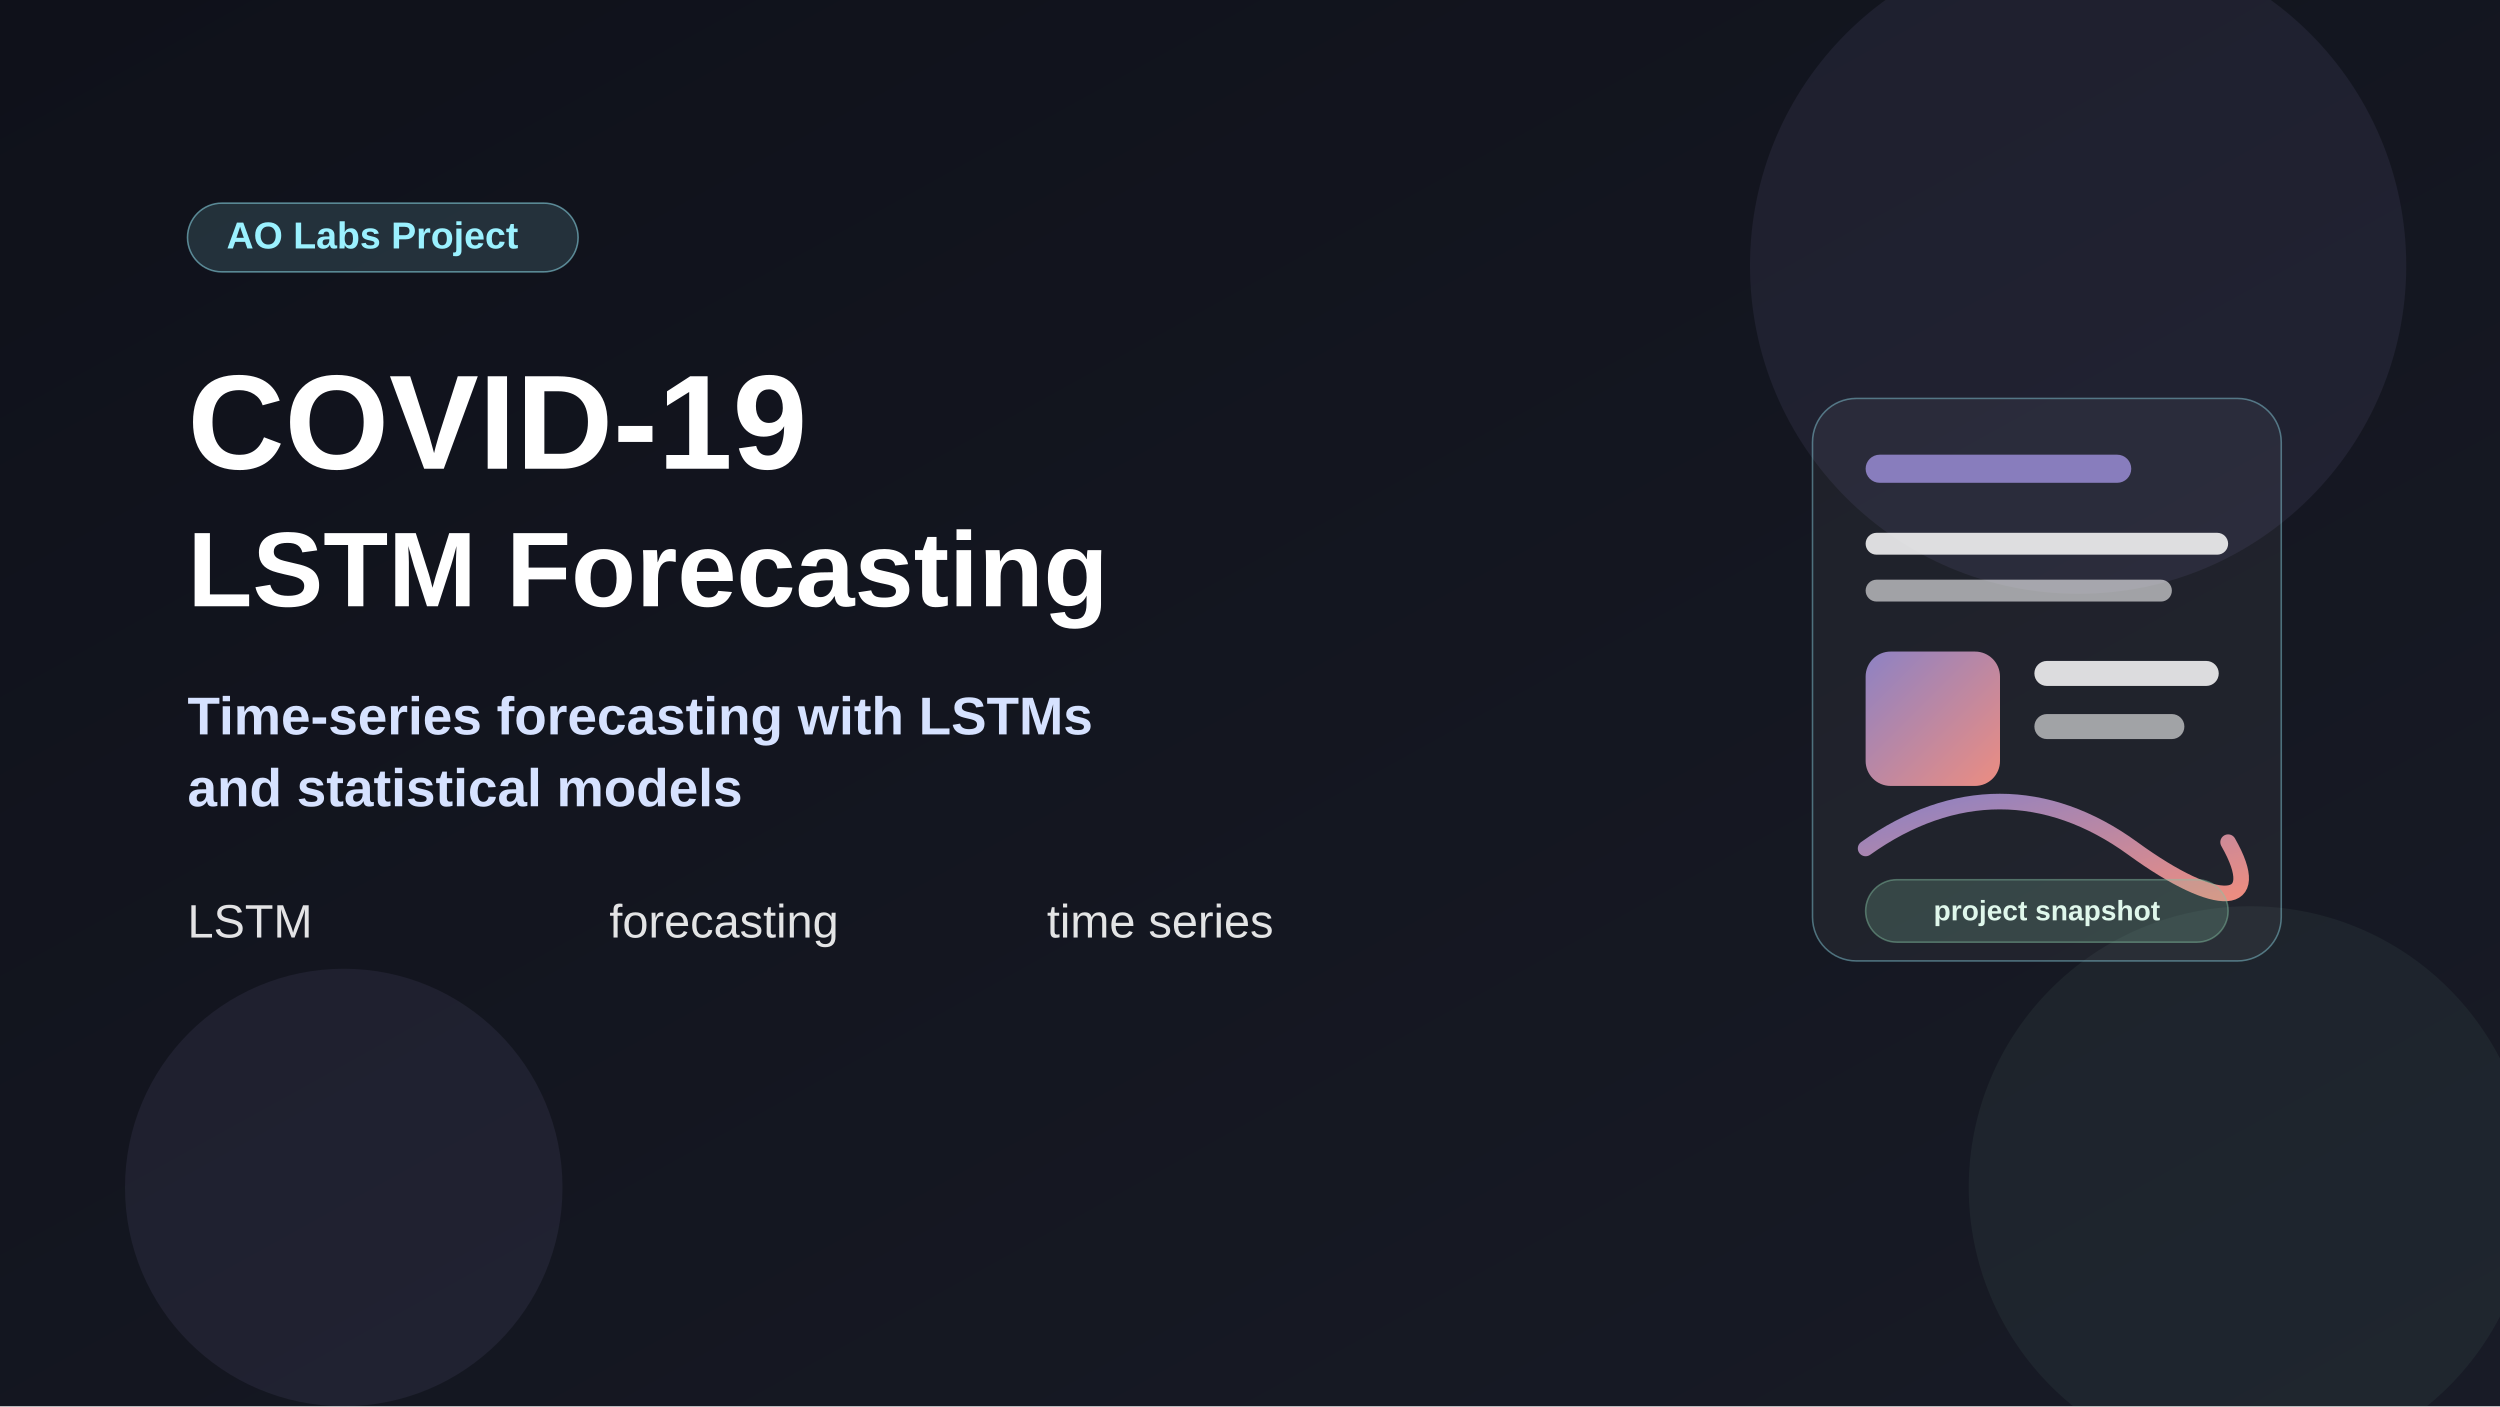
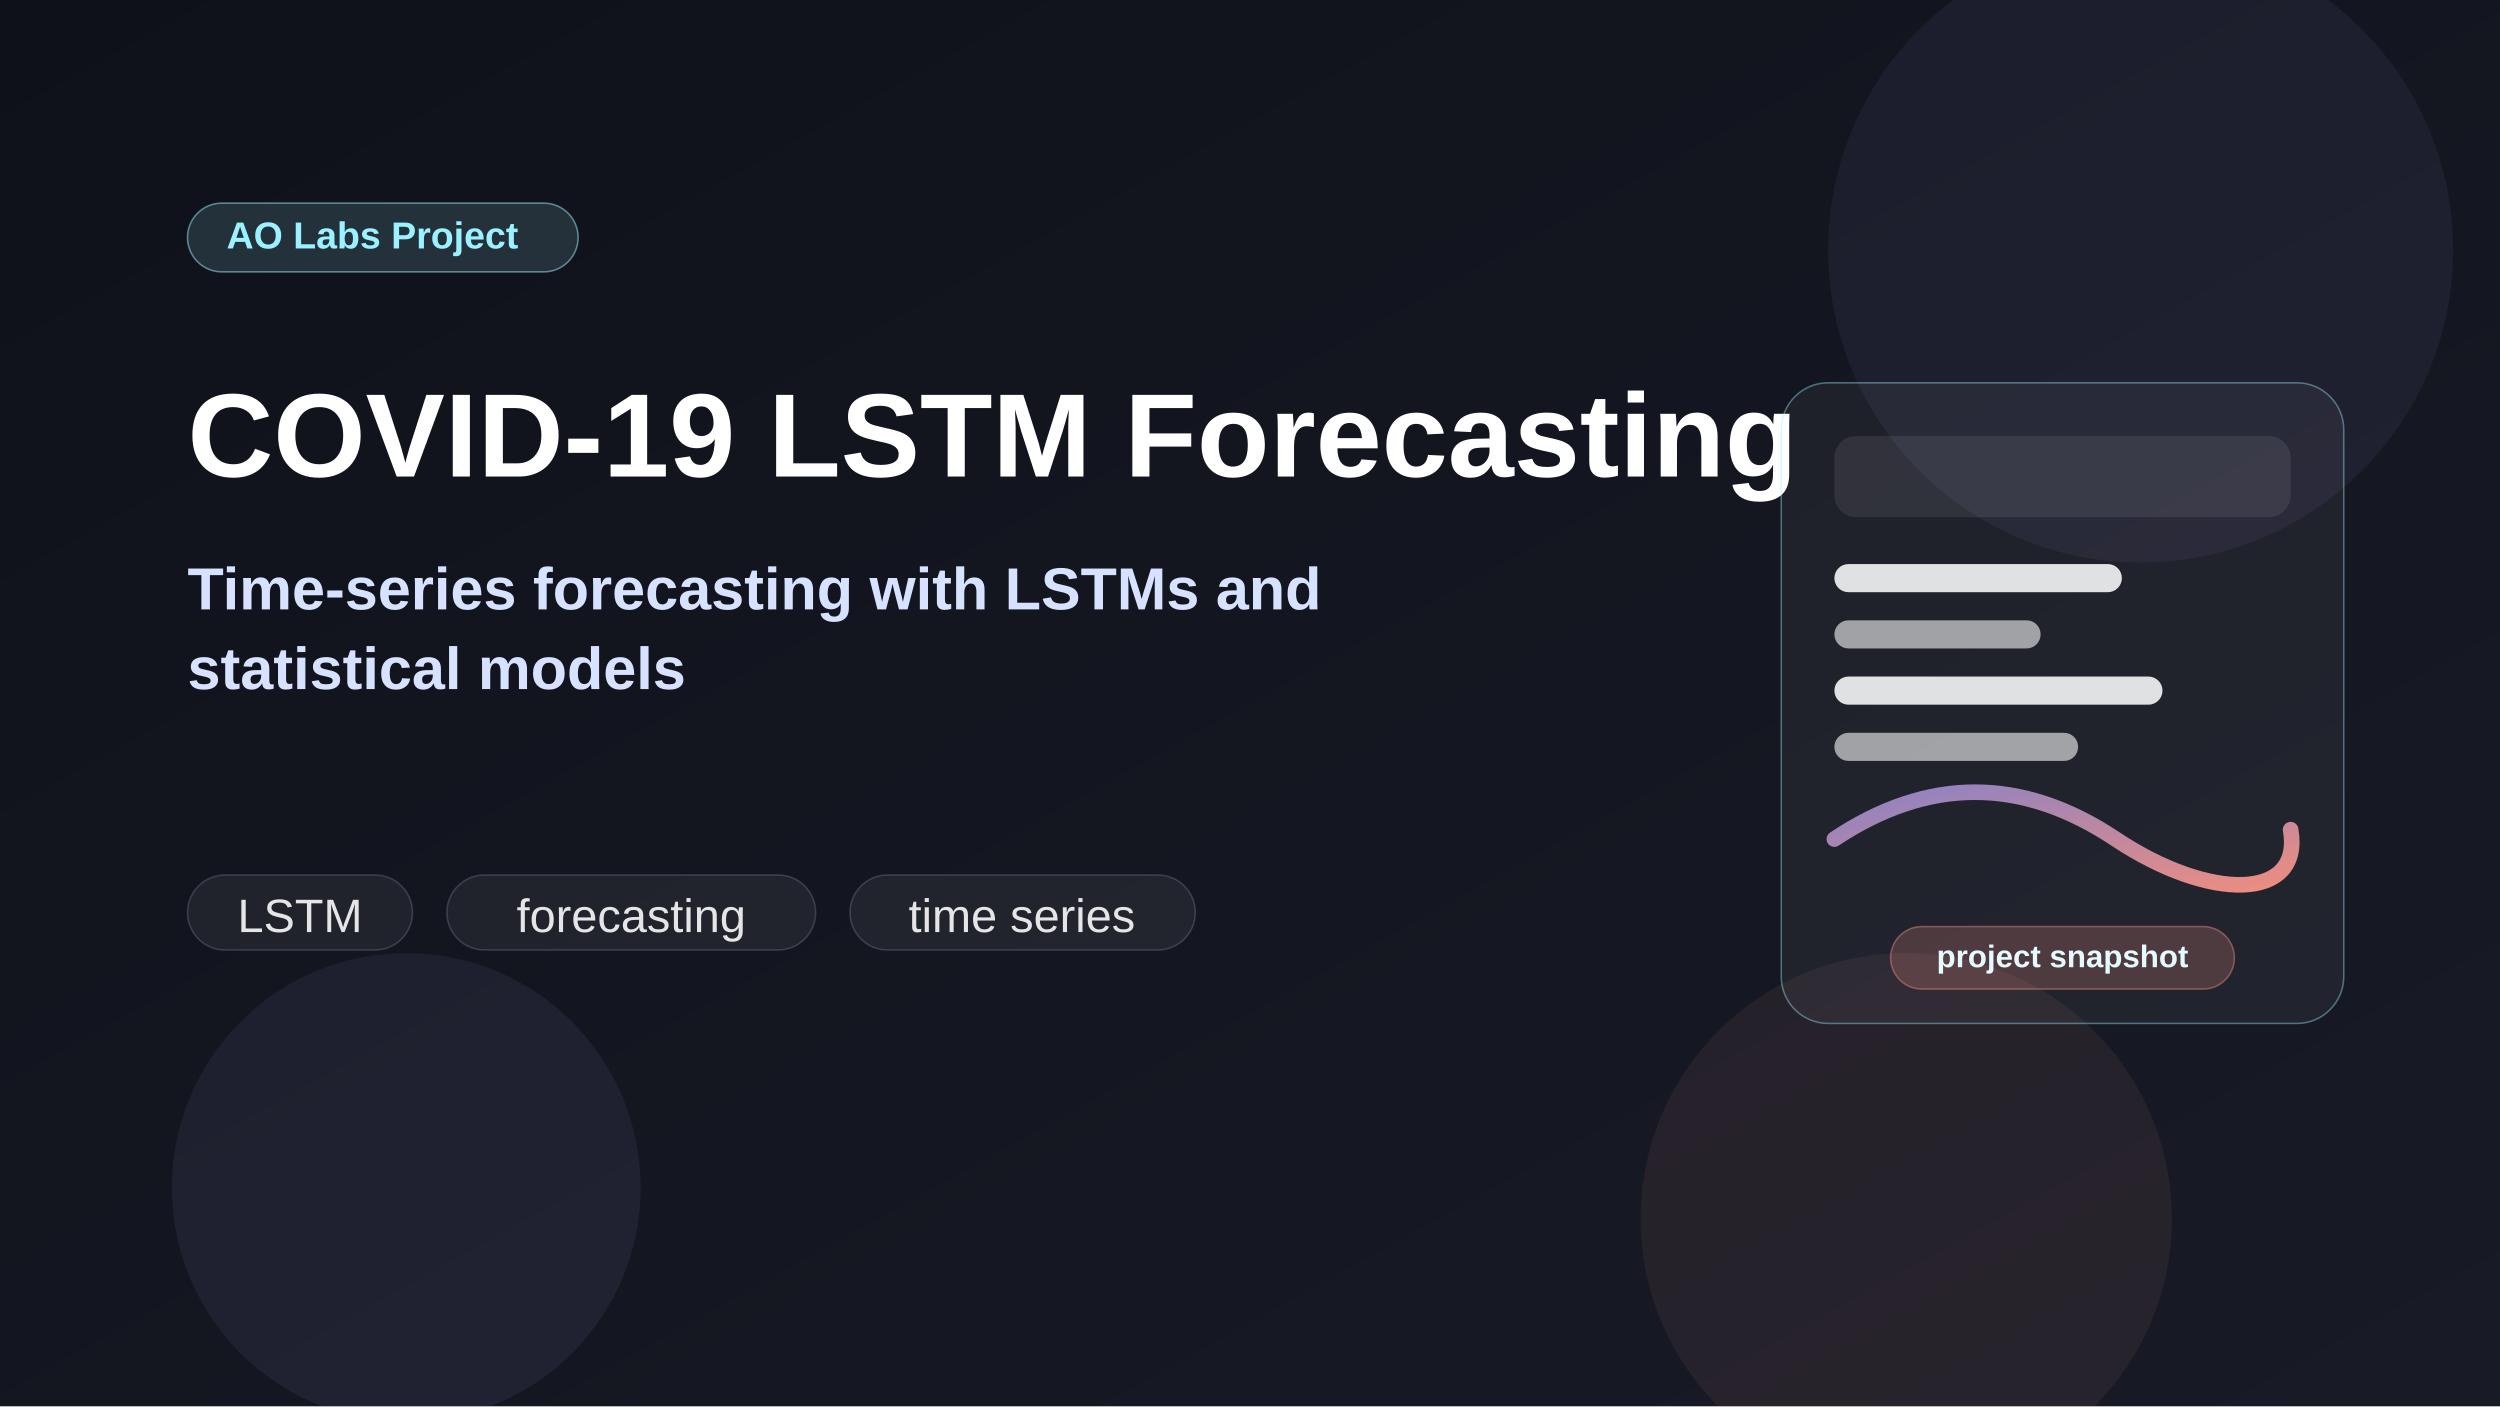
<svg xmlns="http://www.w3.org/2000/svg" viewBox="0 0 1600 900" role="img">
  <defs>
    <linearGradient id="bg" x1="0" y1="0" x2="1" y2="1">
      <stop offset="0%" stop-color="#0f111a" />
      <stop offset="100%" stop-color="#181b26" />
    </linearGradient>
    <linearGradient id="accent" x1="0" y1="0" x2="1" y2="1">
      <stop offset="0%" stop-color="#8d82c4" />
      <stop offset="100%" stop-color="#ec8d81" />
    </linearGradient>
  </defs>
  <rect width="1600" height="900" fill="url(#bg)" />
-   <circle cx="1330" cy="170" r="210" fill="#8d82c4" fill-opacity="0.10" />
-   <circle cx="1440" cy="760" r="180" fill="#87c5a4" fill-opacity="0.07" />
-   <circle cx="220" cy="760" r="140" fill="#8d82c4" fill-opacity="0.10" />
+   <circle cx="1370" cy="160" r="200" fill="#8d82c4" fill-opacity="0.09" />
+   <circle cx="1220" cy="780" r="170" fill="#ec8d81" fill-opacity="0.08" />
+   <circle cx="260" cy="760" r="150" fill="#8d82c4" fill-opacity="0.10" />
  <rect x="120" y="130" width="250" height="44" rx="22" fill="#9bf1ff" fill-opacity="0.14" stroke="#9bf1ff" stroke-opacity="0.5" />
  <text x="145" y="159" fill="#9bf1ff" font-family="Arial, Helvetica, sans-serif" font-size="24" font-weight="700">AO Labs Project</text>
-   <text x="120" y="300" fill="#ffffff" font-family="Arial, Helvetica, sans-serif" font-size="86" font-weight="800">COVID-19</text>
-   <text x="120" y="388" fill="#ffffff" font-family="Arial, Helvetica, sans-serif" font-size="68" font-weight="800">LSTM Forecasting</text>
-   <text x="120" y="470" fill="#d6e2ff" font-family="Arial, Helvetica, sans-serif" font-size="34" font-weight="600">
-     <tspan x="120" dy="0">Time-series forecasting with LSTMs</tspan>
-     <tspan x="120" dy="46">and statistical models</tspan>
+   <text x="120" y="305" fill="#ffffff" font-family="Arial, Helvetica, sans-serif" font-size="76" font-weight="800">
+     <tspan x="120" dy="0">COVID-19 LSTM Forecasting</tspan>
  </text>
-   <text x="120" y="600" fill="#ffffff" fill-opacity="0.88" font-family="Arial, Helvetica, sans-serif" font-size="30">LSTM</text>
-   <text x="390" y="600" fill="#ffffff" fill-opacity="0.88" font-family="Arial, Helvetica, sans-serif" font-size="30">forecasting</text>
-   <text x="670" y="600" fill="#ffffff" fill-opacity="0.88" font-family="Arial, Helvetica, sans-serif" font-size="30">time series</text>
-   <g transform="translate(1160 255)">
-     <rect width="300" height="360" rx="28" fill="#ffffff" fill-opacity="0.05" stroke="#9bf1ff" stroke-opacity="0.40" />
-     <rect x="34" y="36" width="170" height="18" rx="9" fill="#8d82c4" fill-opacity="0.95" />
-     <rect x="34" y="86" width="232" height="14" rx="7" fill="#ffffff" fill-opacity="0.84" />
-     <rect x="34" y="116" width="196" height="14" rx="7" fill="#ffffff" fill-opacity="0.58" />
-     <rect x="34" y="162" width="86" height="86" rx="16" fill="url(#accent)" />
-     <rect x="142" y="168" width="118" height="16" rx="8" fill="#ffffff" fill-opacity="0.84" />
-     <rect x="142" y="202" width="96" height="16" rx="8" fill="#ffffff" fill-opacity="0.58" />
-     <path d="M34 288 C90 248, 150 248, 205 288 S290 326, 266 284" fill="none" stroke="url(#accent)" stroke-width="10" stroke-linecap="round" />
-     <rect x="34" y="308" width="232" height="40" rx="20" fill="#87c5a4" fill-opacity="0.22" stroke="#87c5a4" stroke-opacity="0.45" />
-     <text x="150" y="334" text-anchor="middle" fill="#dff7eb" font-family="Arial, Helvetica, sans-serif" font-size="18" font-weight="700">project snapshot</text>
+   <text x="120" y="390" fill="#d6e2ff" font-family="Arial, Helvetica, sans-serif" font-size="38" font-weight="600">
+     <tspan x="120" dy="0">Time-series forecasting with LSTMs and</tspan>
+     <tspan x="120" dy="51">statistical models</tspan>
+   </text>
+   <g transform="translate(120 560)">
+     <rect width="144" height="48" rx="24" fill="#ffffff" fill-opacity="0.06" stroke="#d6e2ff" stroke-opacity="0.18" />
+     <text x="72" y="28" text-anchor="middle" dominant-baseline="middle" fill="#ffffff" fill-opacity="0.88" font-family="Arial, Helvetica, sans-serif" font-size="30">LSTM</text>
+   </g>
+   <g transform="translate(286 560)">
+     <rect width="236" height="48" rx="24" fill="#ffffff" fill-opacity="0.06" stroke="#d6e2ff" stroke-opacity="0.18" />
+     <text x="118" y="28" text-anchor="middle" dominant-baseline="middle" fill="#ffffff" fill-opacity="0.88" font-family="Arial, Helvetica, sans-serif" font-size="30">forecasting</text>
+   </g>
+   <g transform="translate(544 560)">
+     <rect width="221" height="48" rx="24" fill="#ffffff" fill-opacity="0.06" stroke="#d6e2ff" stroke-opacity="0.18" />
+     <text x="110" y="28" text-anchor="middle" dominant-baseline="middle" fill="#ffffff" fill-opacity="0.88" font-family="Arial, Helvetica, sans-serif" font-size="30">time series</text>
+   </g>
+   <g transform="translate(1140 245)">
+     <rect width="360" height="410" rx="30" fill="#ffffff" fill-opacity="0.05" stroke="#9bf1ff" stroke-opacity="0.4" />
+     <rect x="34" y="34" width="292" height="52" rx="14" fill="#ffffff" fill-opacity="0.08" />
+     <text x="180" y="68" text-anchor="middle" fill="#8d82c4" font-family="Arial, Helvetica, sans-serif" font-size="26" font-weight="700" />
+     <rect x="34" y="116" width="184" height="18" rx="9" fill="#ffffff" fill-opacity="0.86" />
+     <rect x="34" y="152" width="132" height="18" rx="9" fill="#ffffff" fill-opacity="0.58" />
+     <rect x="34" y="188" width="210" height="18" rx="9" fill="#ffffff" fill-opacity="0.86" />
+     <rect x="34" y="224" width="156" height="18" rx="9" fill="#ffffff" fill-opacity="0.58" />
+     <path d="M34 292 C94 252, 154 252, 214 292 S334 332, 326 286" fill="none" stroke="url(#accent)" stroke-width="10" stroke-linecap="round" />
+     <rect x="70" y="348" width="220" height="40" rx="20" fill="#ec8d81" fill-opacity="0.22" stroke="#ec8d81" stroke-opacity="0.45" />
+     <text x="180" y="374" text-anchor="middle" fill="#e5faff" font-family="Arial, Helvetica, sans-serif" font-size="20" font-weight="700">project snapshot</text>
  </g>
</svg>
